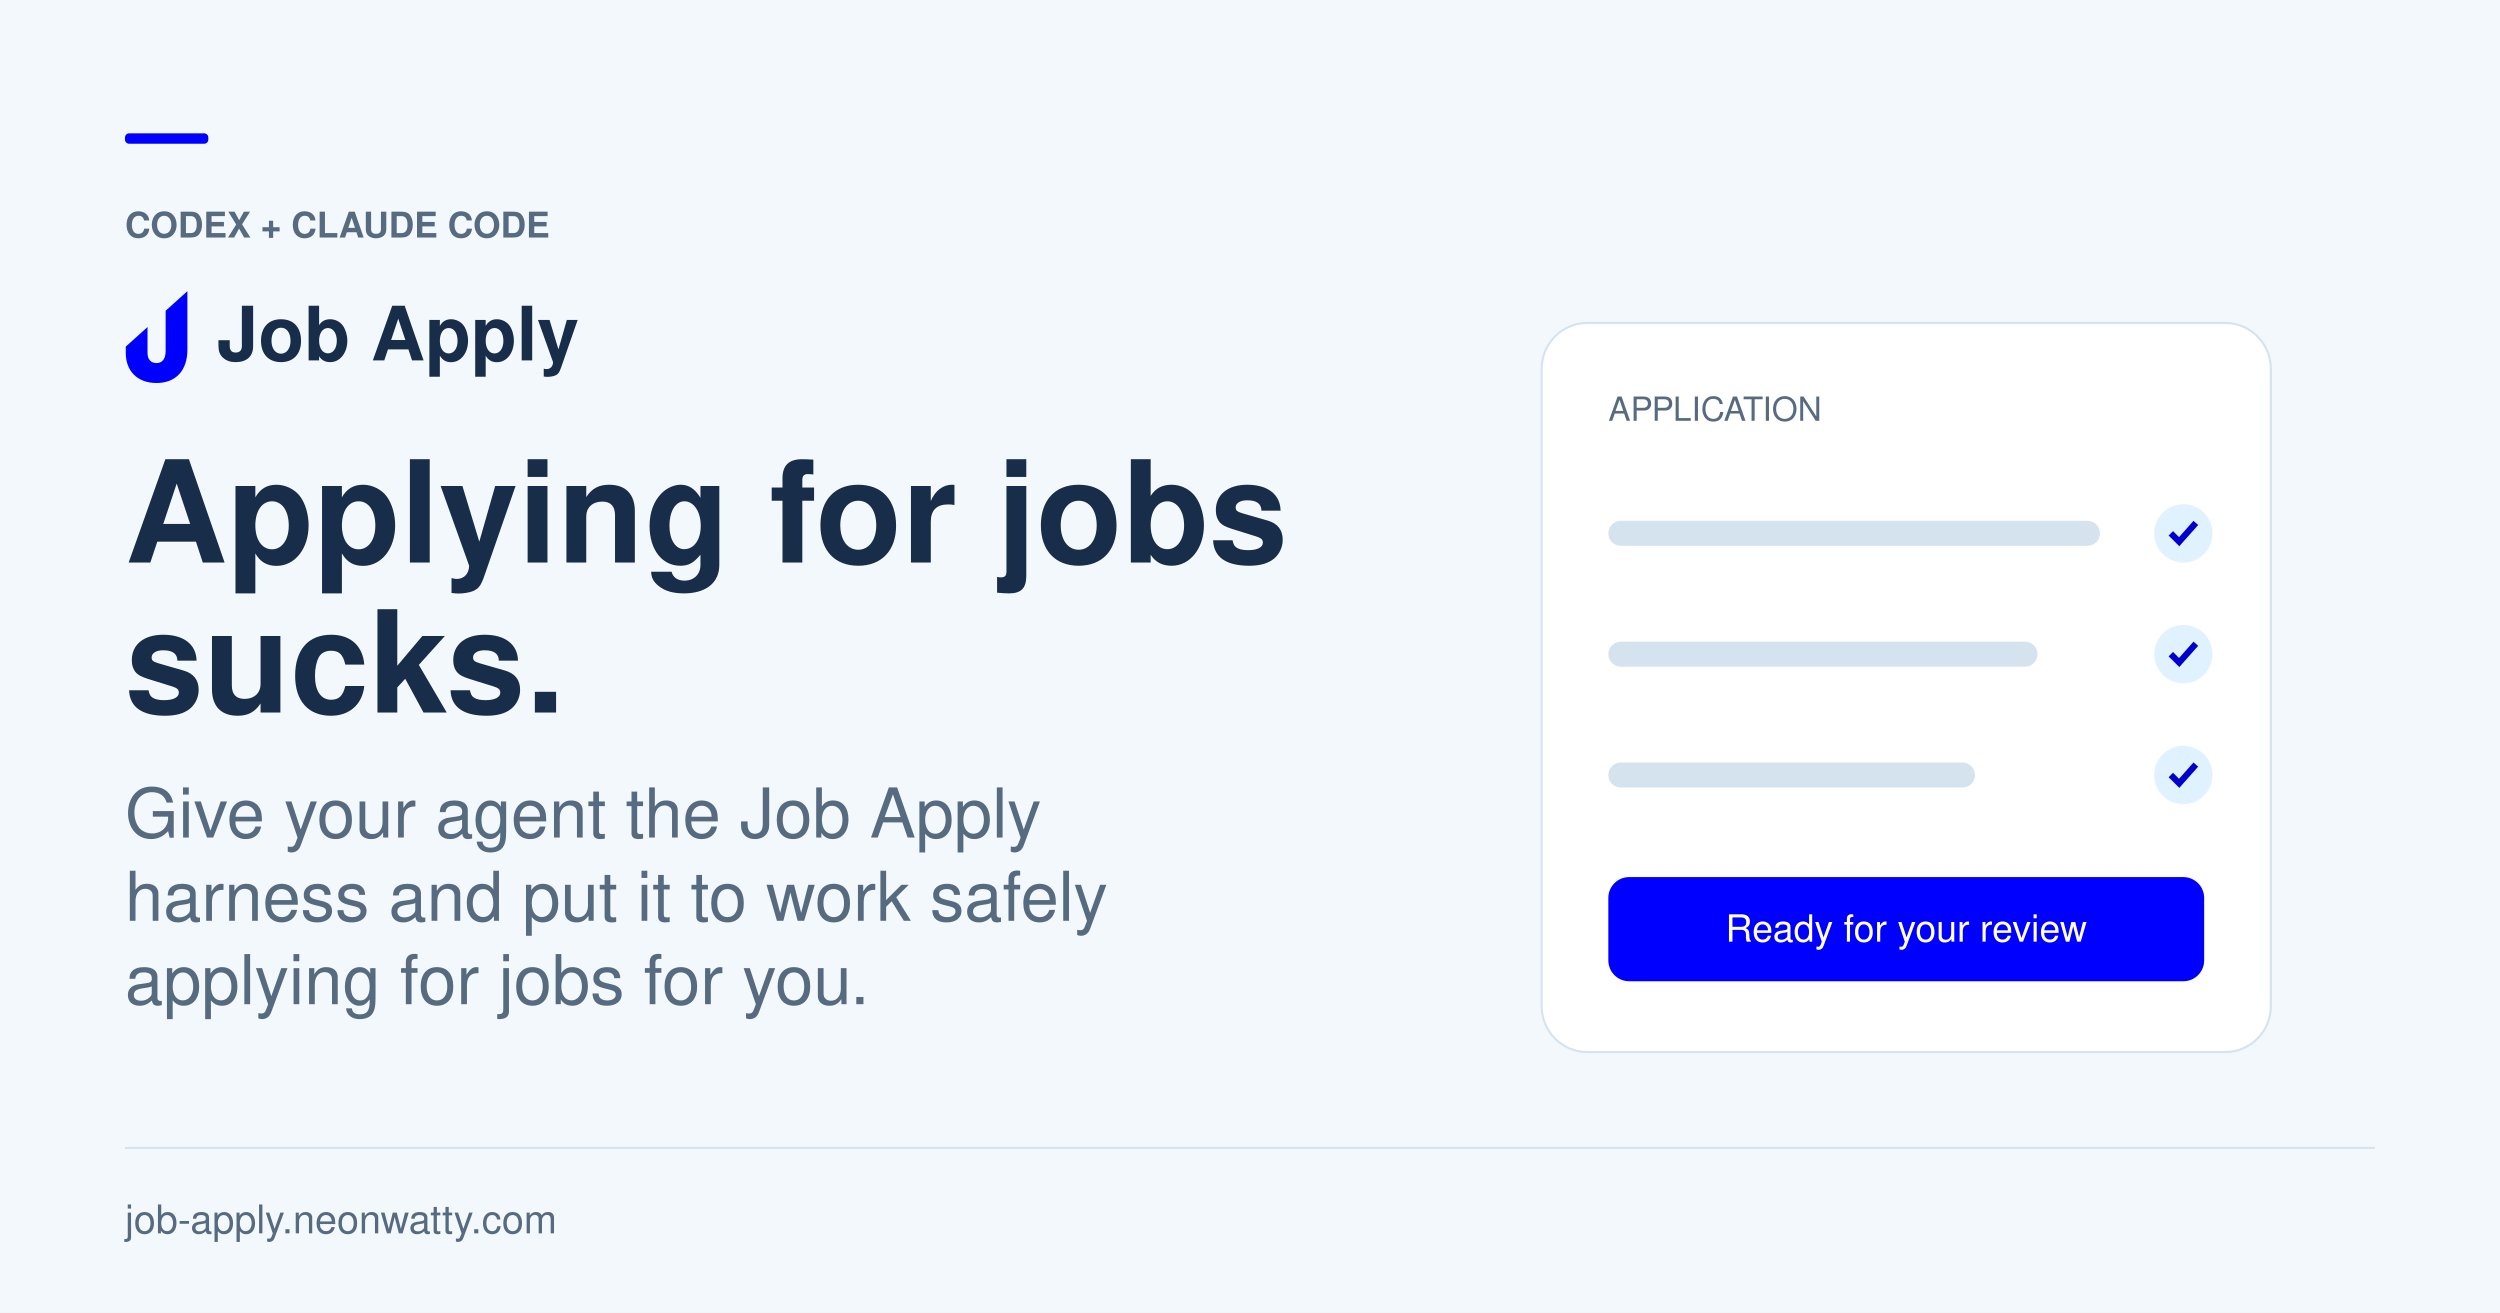
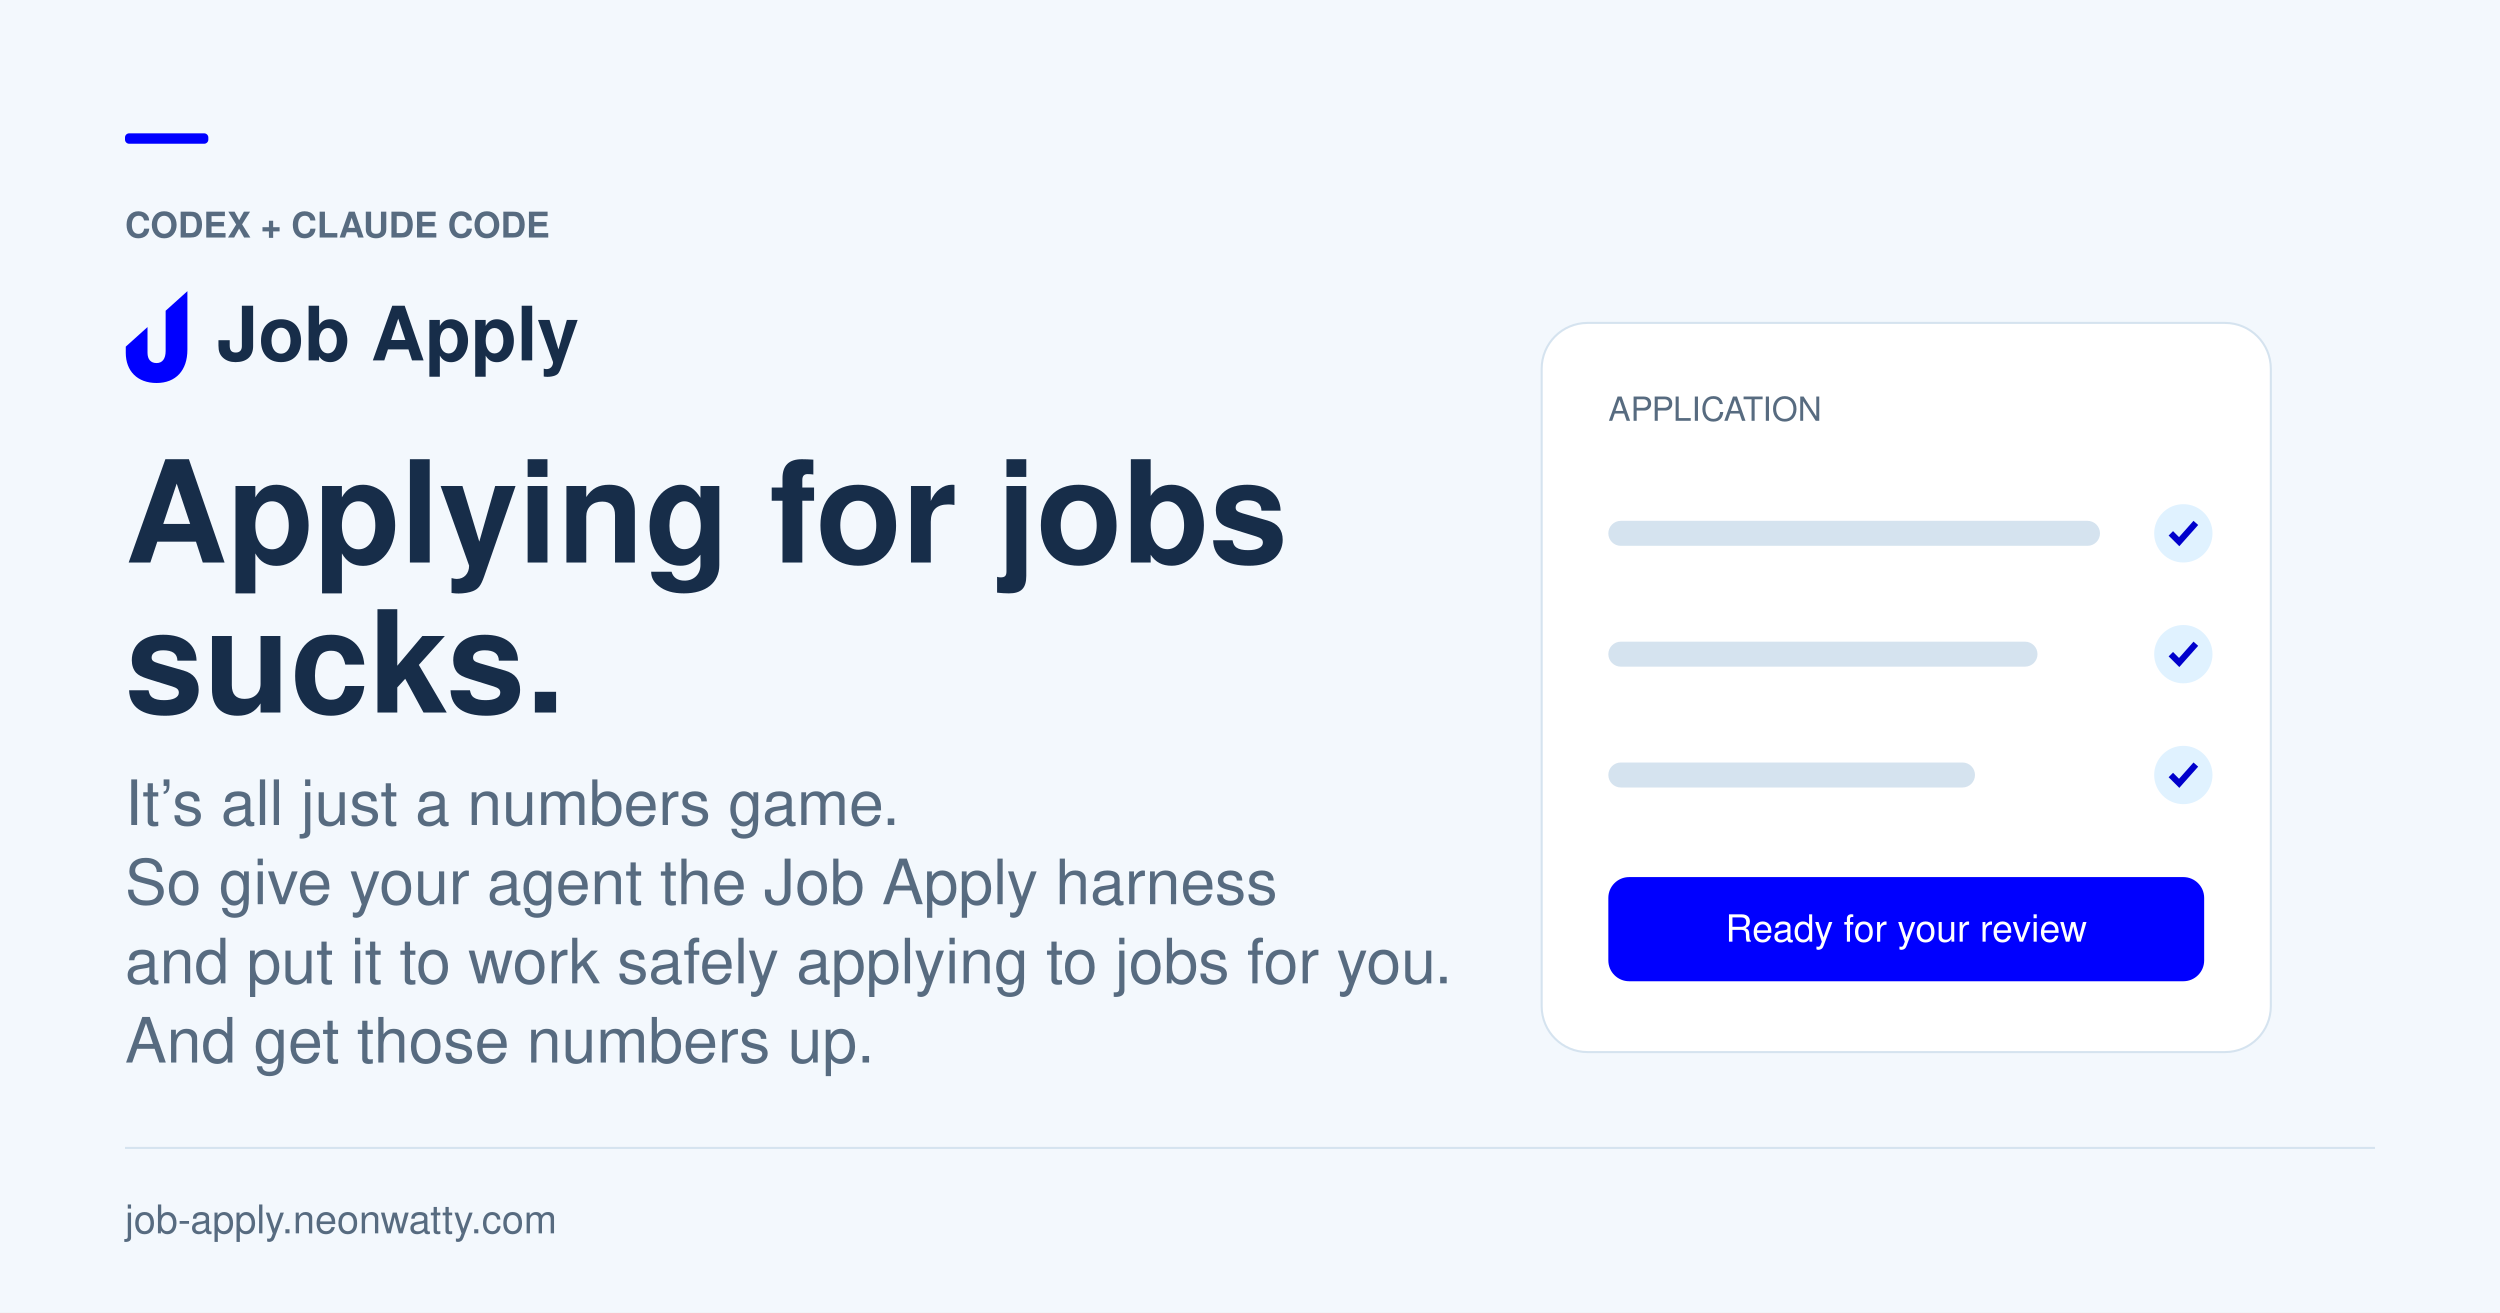
<svg xmlns="http://www.w3.org/2000/svg" width="1200" height="630" viewBox="0 0 1200 630" role="img" aria-labelledby="title" aria-describedby="description">
  <rect width="1200" height="630" fill="#f3f8fd" />
  <rect x="60" y="64" width="40" height="5" rx="2" fill="#0000ff" />
  <g font-family="Helvetica, Arial, sans-serif">
    <text x="60" y="114" font-size="17" font-weight="600" fill="#576b80">CODEX + CLAUDE CODE</text>
    <path transform="translate(45 127) scale(.145)" fill="#0000ff" d="M310 88V282C310 350 272 392 208 392C144 392 106 352 106 292V271.6L178 206.8V292C178 314 189 326 208 326C227 326 238 312 238 286V152.8Z" />
    <text x="104" y="173" font-size="36" font-weight="700" fill="#172d49">Job Apply</text>
    <text x="60" y="270" font-size="68" font-weight="700" fill="#172d49">
      <tspan x="60">Applying for jobs</tspan>
      <tspan x="60" dy="72">sucks.</tspan>
    </text>
-     <text x="60" y="402" font-size="33" fill="#576b80">
-       <tspan x="60">Give your agent the Job Apply</tspan>
-       <tspan x="60" dy="40">harness and put it to work safely</tspan>
-       <tspan x="60" dy="40">applying for jobs for you.</tspan>
+     <text x="60" y="396" font-size="30" fill="#576b80">
+       <tspan x="60">It’s all just a numbers game.</tspan>
+       <tspan x="60" dy="38">So give your agent the Job Apply harness</tspan>
+       <tspan x="60" dy="38">and put it to work safely applying to jobs for you.</tspan>
+       <tspan x="60" dy="38">And get those numbers up.</tspan>
    </text>
    <rect x="740" y="155" width="350" height="350" rx="22" fill="#ffffff" stroke="#d5e3ef" />
    <text x="772" y="202" font-size="16" fill="#576b80">APPLICATION</text>
    <g fill="#d5e3ef">
      <rect x="772" y="250" width="236" height="12" rx="6" />
      <rect x="772" y="308" width="206" height="12" rx="6" />
      <rect x="772" y="366" width="176" height="12" rx="6" />
    </g>
    <g fill="#e0f2ff">
      <circle cx="1048" cy="256" r="14" />
      <circle cx="1048" cy="314" r="14" />
      <circle cx="1048" cy="372" r="14" />
    </g>
    <path d="M1042 256l4 4 8-9m-12 63 4 4 8-9m-12 63 4 4 8-9" fill="none" stroke="#0000cc" stroke-width="3" />
    <rect x="772" y="421" width="286" height="50" rx="10" fill="#0000ff" />
    <text x="915" y="452" text-anchor="middle" font-size="18" fill="#ffffff">Ready for your review</text>
    <path d="M60 551H1140" stroke="#d5e3ef" />
    <text x="60" y="592" font-size="19" fill="#576b80">job-apply.neonwatty.com</text>
  </g>
</svg>
